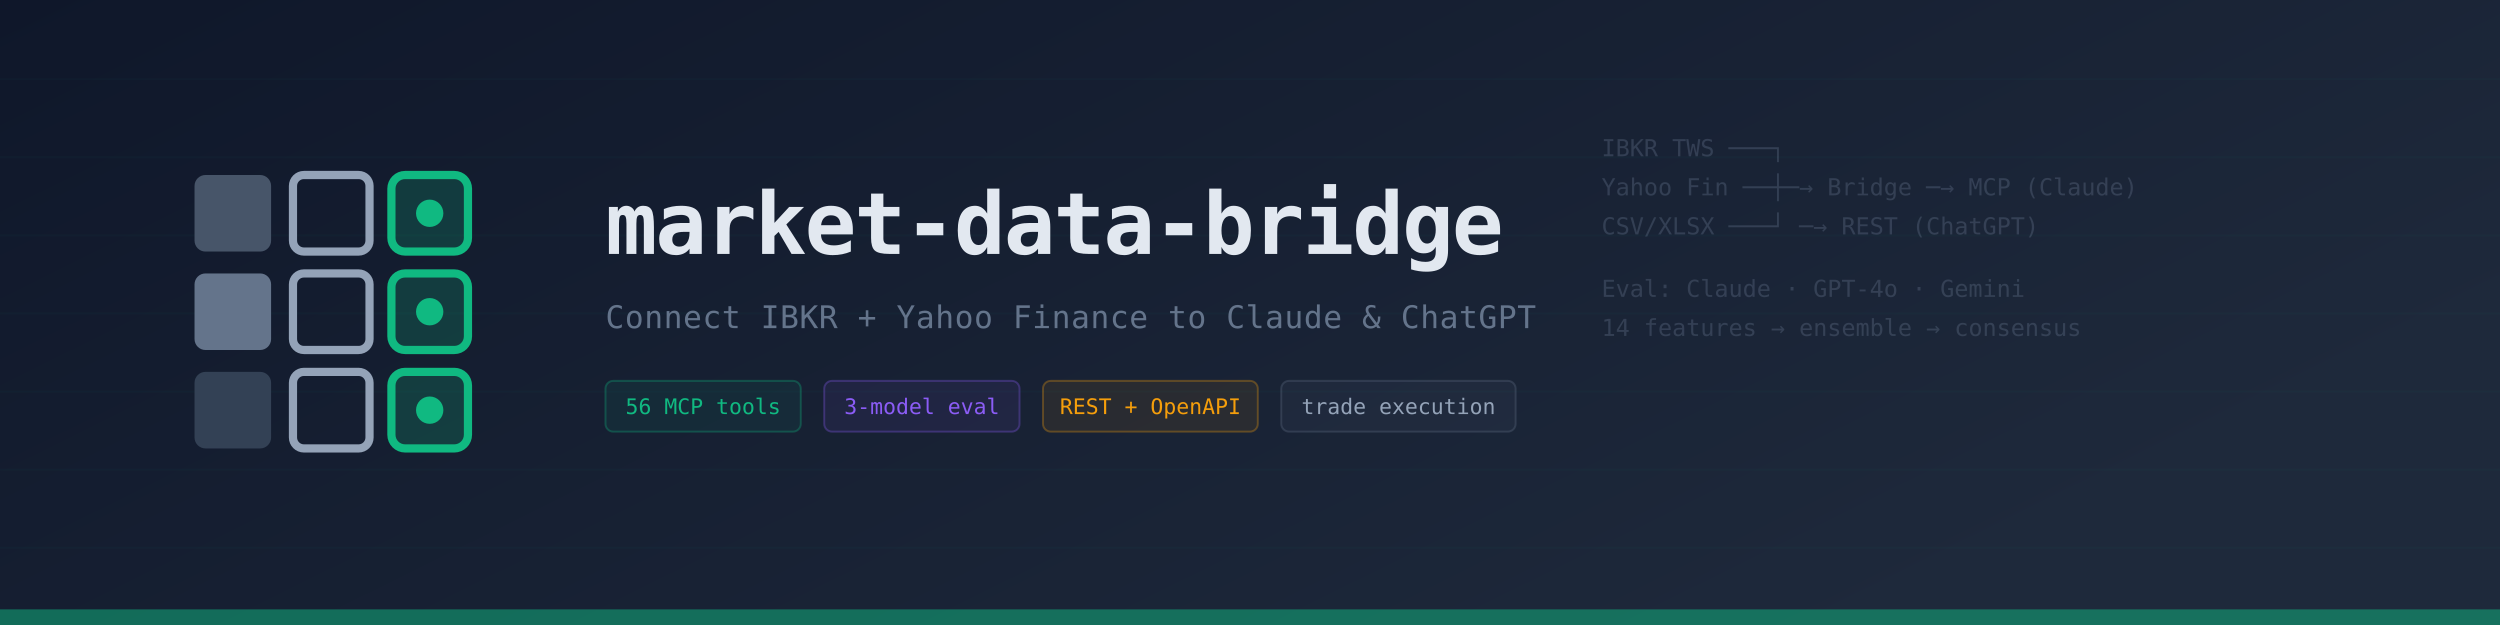
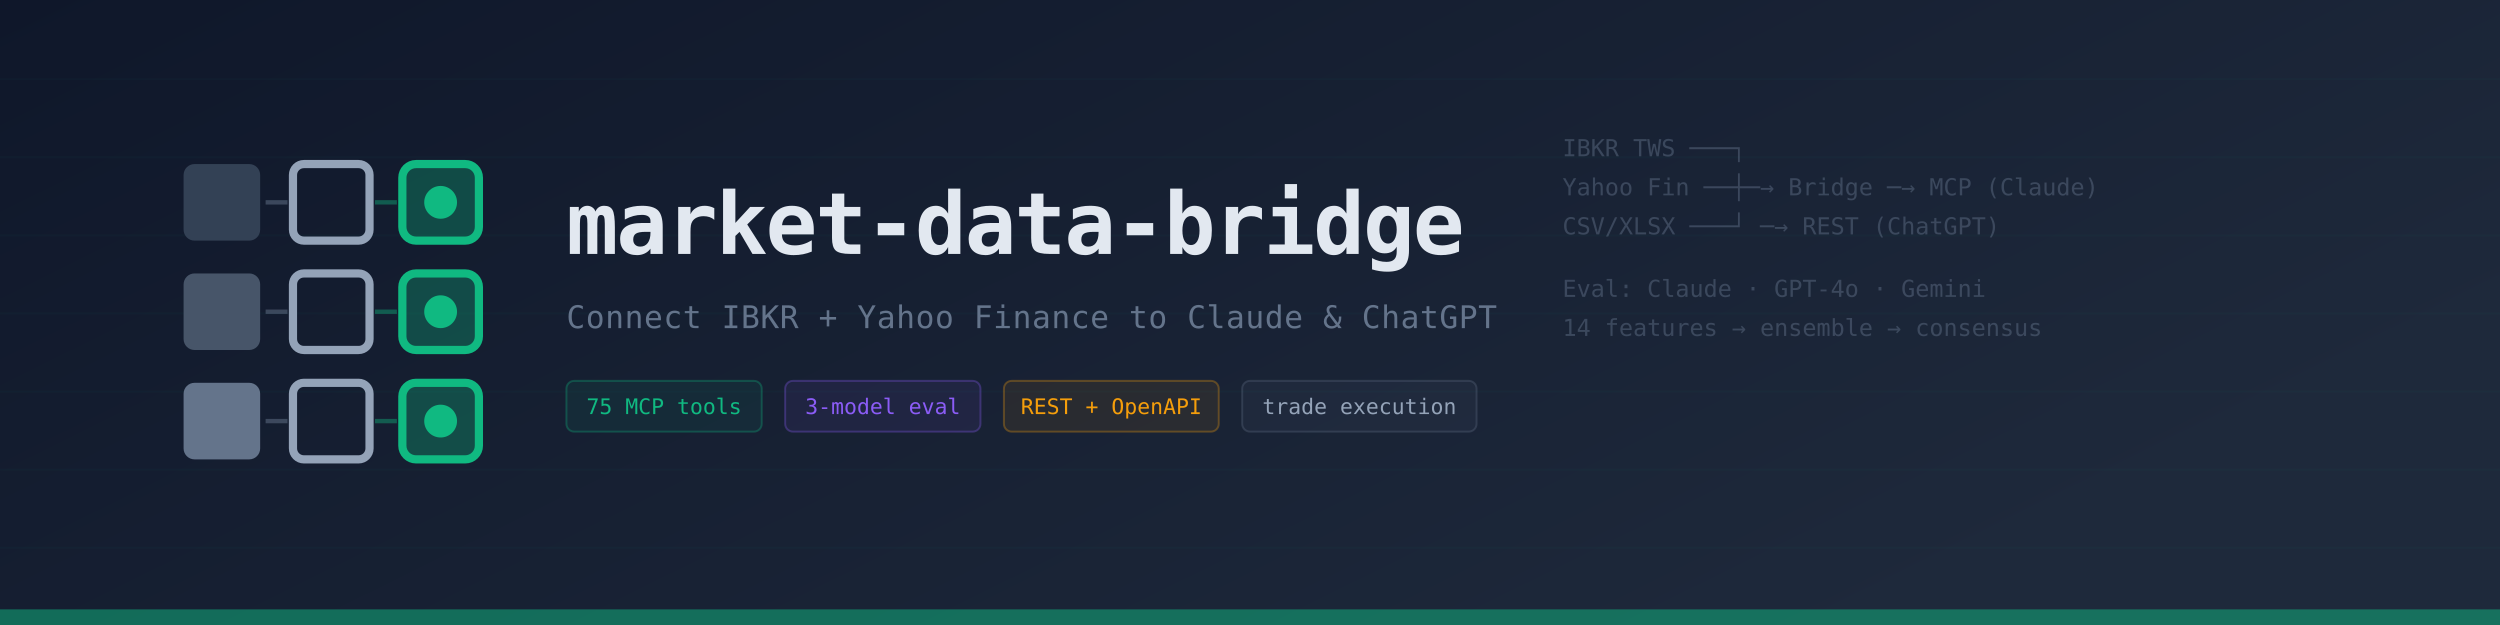
<svg xmlns="http://www.w3.org/2000/svg" viewBox="0 0 1280 320" width="1280" height="320">
  <defs>
    <linearGradient id="bgGrad" x1="0" y1="0" x2="1" y2="0.5">
      <stop offset="0%" stop-color="#0f172a" />
      <stop offset="100%" stop-color="#1e293b" />
    </linearGradient>
  </defs>
  <rect width="1280" height="320" fill="url(#bgGrad)" />
  <g opacity="0.03">
    <rect x="0" y="40" width="1280" height="1" fill="#10b981" />
    <rect x="0" y="80" width="1280" height="1" fill="#10b981" />
    <rect x="0" y="120" width="1280" height="1" fill="#10b981" />
    <rect x="0" y="160" width="1280" height="1" fill="#10b981" />
    <rect x="0" y="200" width="1280" height="1" fill="#10b981" />
    <rect x="0" y="240" width="1280" height="1" fill="#10b981" />
    <rect x="0" y="280" width="1280" height="1" fill="#10b981" />
  </g>
  <g transform="translate(80, 70) scale(2.8)">
-     <rect x="7" y="7" width="14" height="14" rx="2" fill="#475569" />
-     <rect x="7" y="25" width="14" height="14" rx="2" fill="#64748b" />
-     <rect x="7" y="43" width="14" height="14" rx="2" fill="#334155" />
-     <rect x="25" y="7" width="14" height="14" rx="2" fill="none" stroke="#94a3b8" stroke-width="1.5" />
+     <rect x="5" y="5" width="14" height="14" rx="2" fill="#334155" />
+     <rect x="5" y="25" width="14" height="14" rx="2" fill="#475569" />
+     <rect x="5" y="45" width="14" height="14" rx="2" fill="#64748b" />
+     <line x1="20" y1="12" x2="24" y2="12" stroke="#64748b" stroke-width="0.8" stroke-opacity="0.5" />
+     <line x1="20" y1="32" x2="24" y2="32" stroke="#64748b" stroke-width="0.8" stroke-opacity="0.5" />
+     <line x1="20" y1="52" x2="24" y2="52" stroke="#64748b" stroke-width="0.8" stroke-opacity="0.5" />
+     <rect x="25" y="5" width="14" height="14" rx="2" fill="none" stroke="#94a3b8" stroke-width="1.5" />
    <rect x="25" y="25" width="14" height="14" rx="2" fill="none" stroke="#94a3b8" stroke-width="1.5" />
-     <rect x="25" y="43" width="14" height="14" rx="2" fill="none" stroke="#94a3b8" stroke-width="1.5" />
-     <rect x="43" y="7" width="14" height="14" rx="2.5" fill="#10b981" fill-opacity="0.2" stroke="#10b981" stroke-width="1.5" />
-     <rect x="43" y="25" width="14" height="14" rx="2.5" fill="#10b981" fill-opacity="0.2" stroke="#10b981" stroke-width="1.5" />
-     <rect x="43" y="43" width="14" height="14" rx="2.5" fill="#10b981" fill-opacity="0.2" stroke="#10b981" stroke-width="1.5" />
-     <circle cx="50" cy="14" r="2.5" fill="#10b981" />
-     <circle cx="50" cy="32" r="2.5" fill="#10b981" />
-     <circle cx="50" cy="50" r="2.5" fill="#10b981" />
+     <rect x="25" y="45" width="14" height="14" rx="2" fill="none" stroke="#94a3b8" stroke-width="1.5" />
+     <line x1="40" y1="12" x2="44" y2="12" stroke="#10b981" stroke-width="0.8" stroke-opacity="0.4" />
+     <line x1="40" y1="32" x2="44" y2="32" stroke="#10b981" stroke-width="0.8" stroke-opacity="0.4" />
+     <line x1="40" y1="52" x2="44" y2="52" stroke="#10b981" stroke-width="0.8" stroke-opacity="0.4" />
+     <rect x="45" y="5" width="14" height="14" rx="2.5" fill="#10b981" fill-opacity="0.3" stroke="#10b981" stroke-width="1.5" />
+     <rect x="45" y="25" width="14" height="14" rx="2.5" fill="#10b981" fill-opacity="0.3" stroke="#10b981" stroke-width="1.5" />
+     <rect x="45" y="45" width="14" height="14" rx="2.5" fill="#10b981" fill-opacity="0.3" stroke="#10b981" stroke-width="1.5" />
+     <circle cx="52" cy="12" r="3" fill="#10b981" />
+     <circle cx="52" cy="32" r="3" fill="#10b981" />
+     <circle cx="52" cy="52" r="3" fill="#10b981" />
  </g>
-   <text x="310" y="130" font-family="'SF Mono', 'Cascadia Code', 'JetBrains Mono', 'Consolas', monospace" font-size="44" fill="#e2e8f0" font-weight="600" letter-spacing="-1">market-data-bridge</text>
-   <text x="310" y="168" font-family="'SF Mono', 'Cascadia Code', 'JetBrains Mono', 'Consolas', monospace" font-size="16" fill="#64748b" letter-spacing="0.3">Connect IBKR + Yahoo Finance to Claude &amp; ChatGPT</text>
-   <g transform="translate(310, 195)">
+   <text x="290" y="130" font-family="'SF Mono', 'Cascadia Code', 'JetBrains Mono', 'Consolas', monospace" font-size="44" fill="#e2e8f0" font-weight="600" letter-spacing="-1">market-data-bridge</text>
+   <text x="290" y="168" font-family="'SF Mono', 'Cascadia Code', 'JetBrains Mono', 'Consolas', monospace" font-size="16" fill="#64748b" letter-spacing="0.3">Connect IBKR + Yahoo Finance to Claude &amp; ChatGPT</text>
+   <g transform="translate(290, 195)">
    <rect x="0" y="0" width="100" height="26" rx="4" fill="#10b981" fill-opacity="0.08" stroke="#10b981" stroke-width="1" stroke-opacity="0.3" />
-     <text x="50" y="17" text-anchor="middle" font-family="'SF Mono', 'Cascadia Code', monospace" font-size="11" fill="#10b981">56 MCP tools</text>
+     <text x="50" y="17" text-anchor="middle" font-family="'SF Mono', 'Cascadia Code', monospace" font-size="11" fill="#10b981">75 MCP tools</text>
    <rect x="112" y="0" width="100" height="26" rx="4" fill="#8b5cf6" fill-opacity="0.08" stroke="#8b5cf6" stroke-width="1" stroke-opacity="0.3" />
    <text x="162" y="17" text-anchor="middle" font-family="'SF Mono', 'Cascadia Code', monospace" font-size="11" fill="#8b5cf6">3-model eval</text>
    <rect x="224" y="0" width="110" height="26" rx="4" fill="#f59e0b" fill-opacity="0.08" stroke="#f59e0b" stroke-width="1" stroke-opacity="0.3" />
    <text x="279" y="17" text-anchor="middle" font-family="'SF Mono', 'Cascadia Code', monospace" font-size="11" fill="#f59e0b">REST + OpenAPI</text>
    <rect x="346" y="0" width="120" height="26" rx="4" fill="#64748b" fill-opacity="0.08" stroke="#64748b" stroke-width="1" stroke-opacity="0.3" />
    <text x="406" y="17" text-anchor="middle" font-family="'SF Mono', 'Cascadia Code', monospace" font-size="11" fill="#94a3b8">trade execution</text>
  </g>
-   <g transform="translate(820, 80)" opacity="0.35">
+   <g transform="translate(800, 80)" opacity="0.45">
    <text x="0" y="0" font-family="'SF Mono', monospace" font-size="12" fill="#64748b">IBKR TWS ───┐</text>
    <text x="0" y="20" font-family="'SF Mono', monospace" font-size="12" fill="#64748b">Yahoo Fin ──┼─→ Bridge ─→ MCP (Claude)</text>
    <text x="0" y="40" font-family="'SF Mono', monospace" font-size="12" fill="#64748b">CSV/XLSX ───┘           ─→ REST (ChatGPT)</text>
    <text x="0" y="72" font-family="'SF Mono', monospace" font-size="12" fill="#64748b">Eval: Claude · GPT-4o · Gemini</text>
    <text x="0" y="92" font-family="'SF Mono', monospace" font-size="12" fill="#64748b">14 features → ensemble → consensus</text>
  </g>
  <rect x="0" y="312" width="1280" height="8" fill="#10b981" opacity="0.5" />
</svg>
